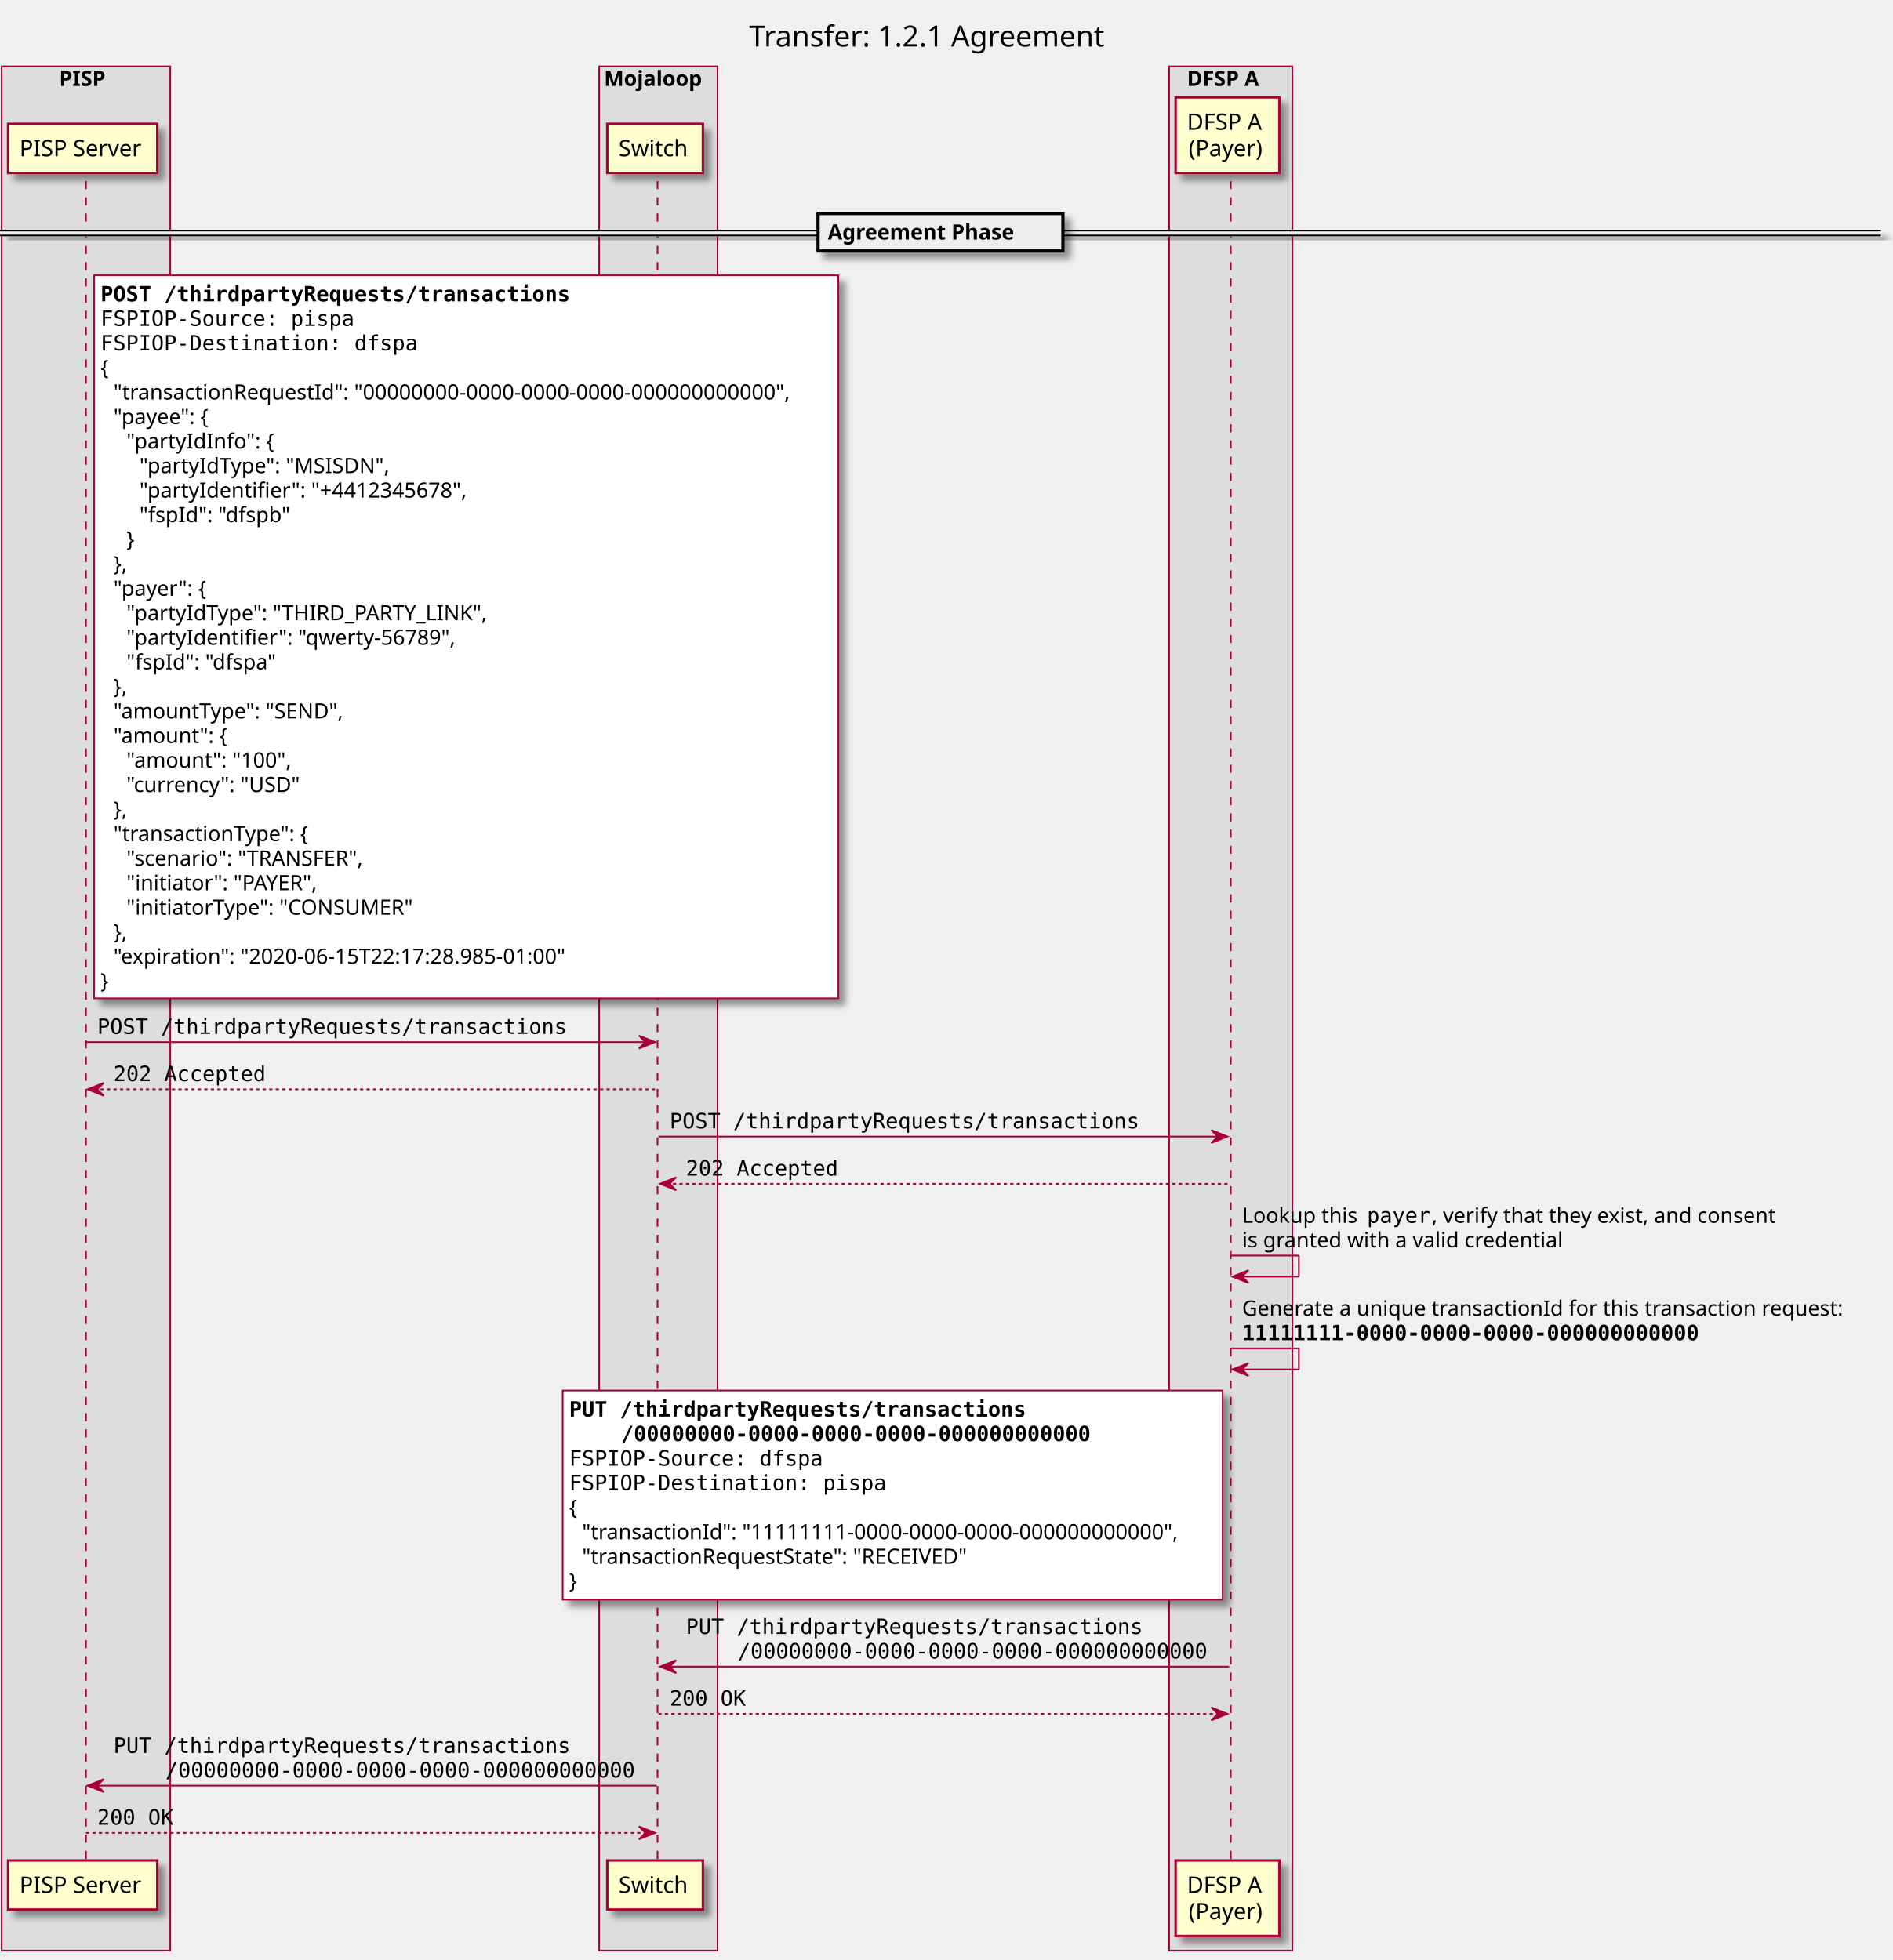
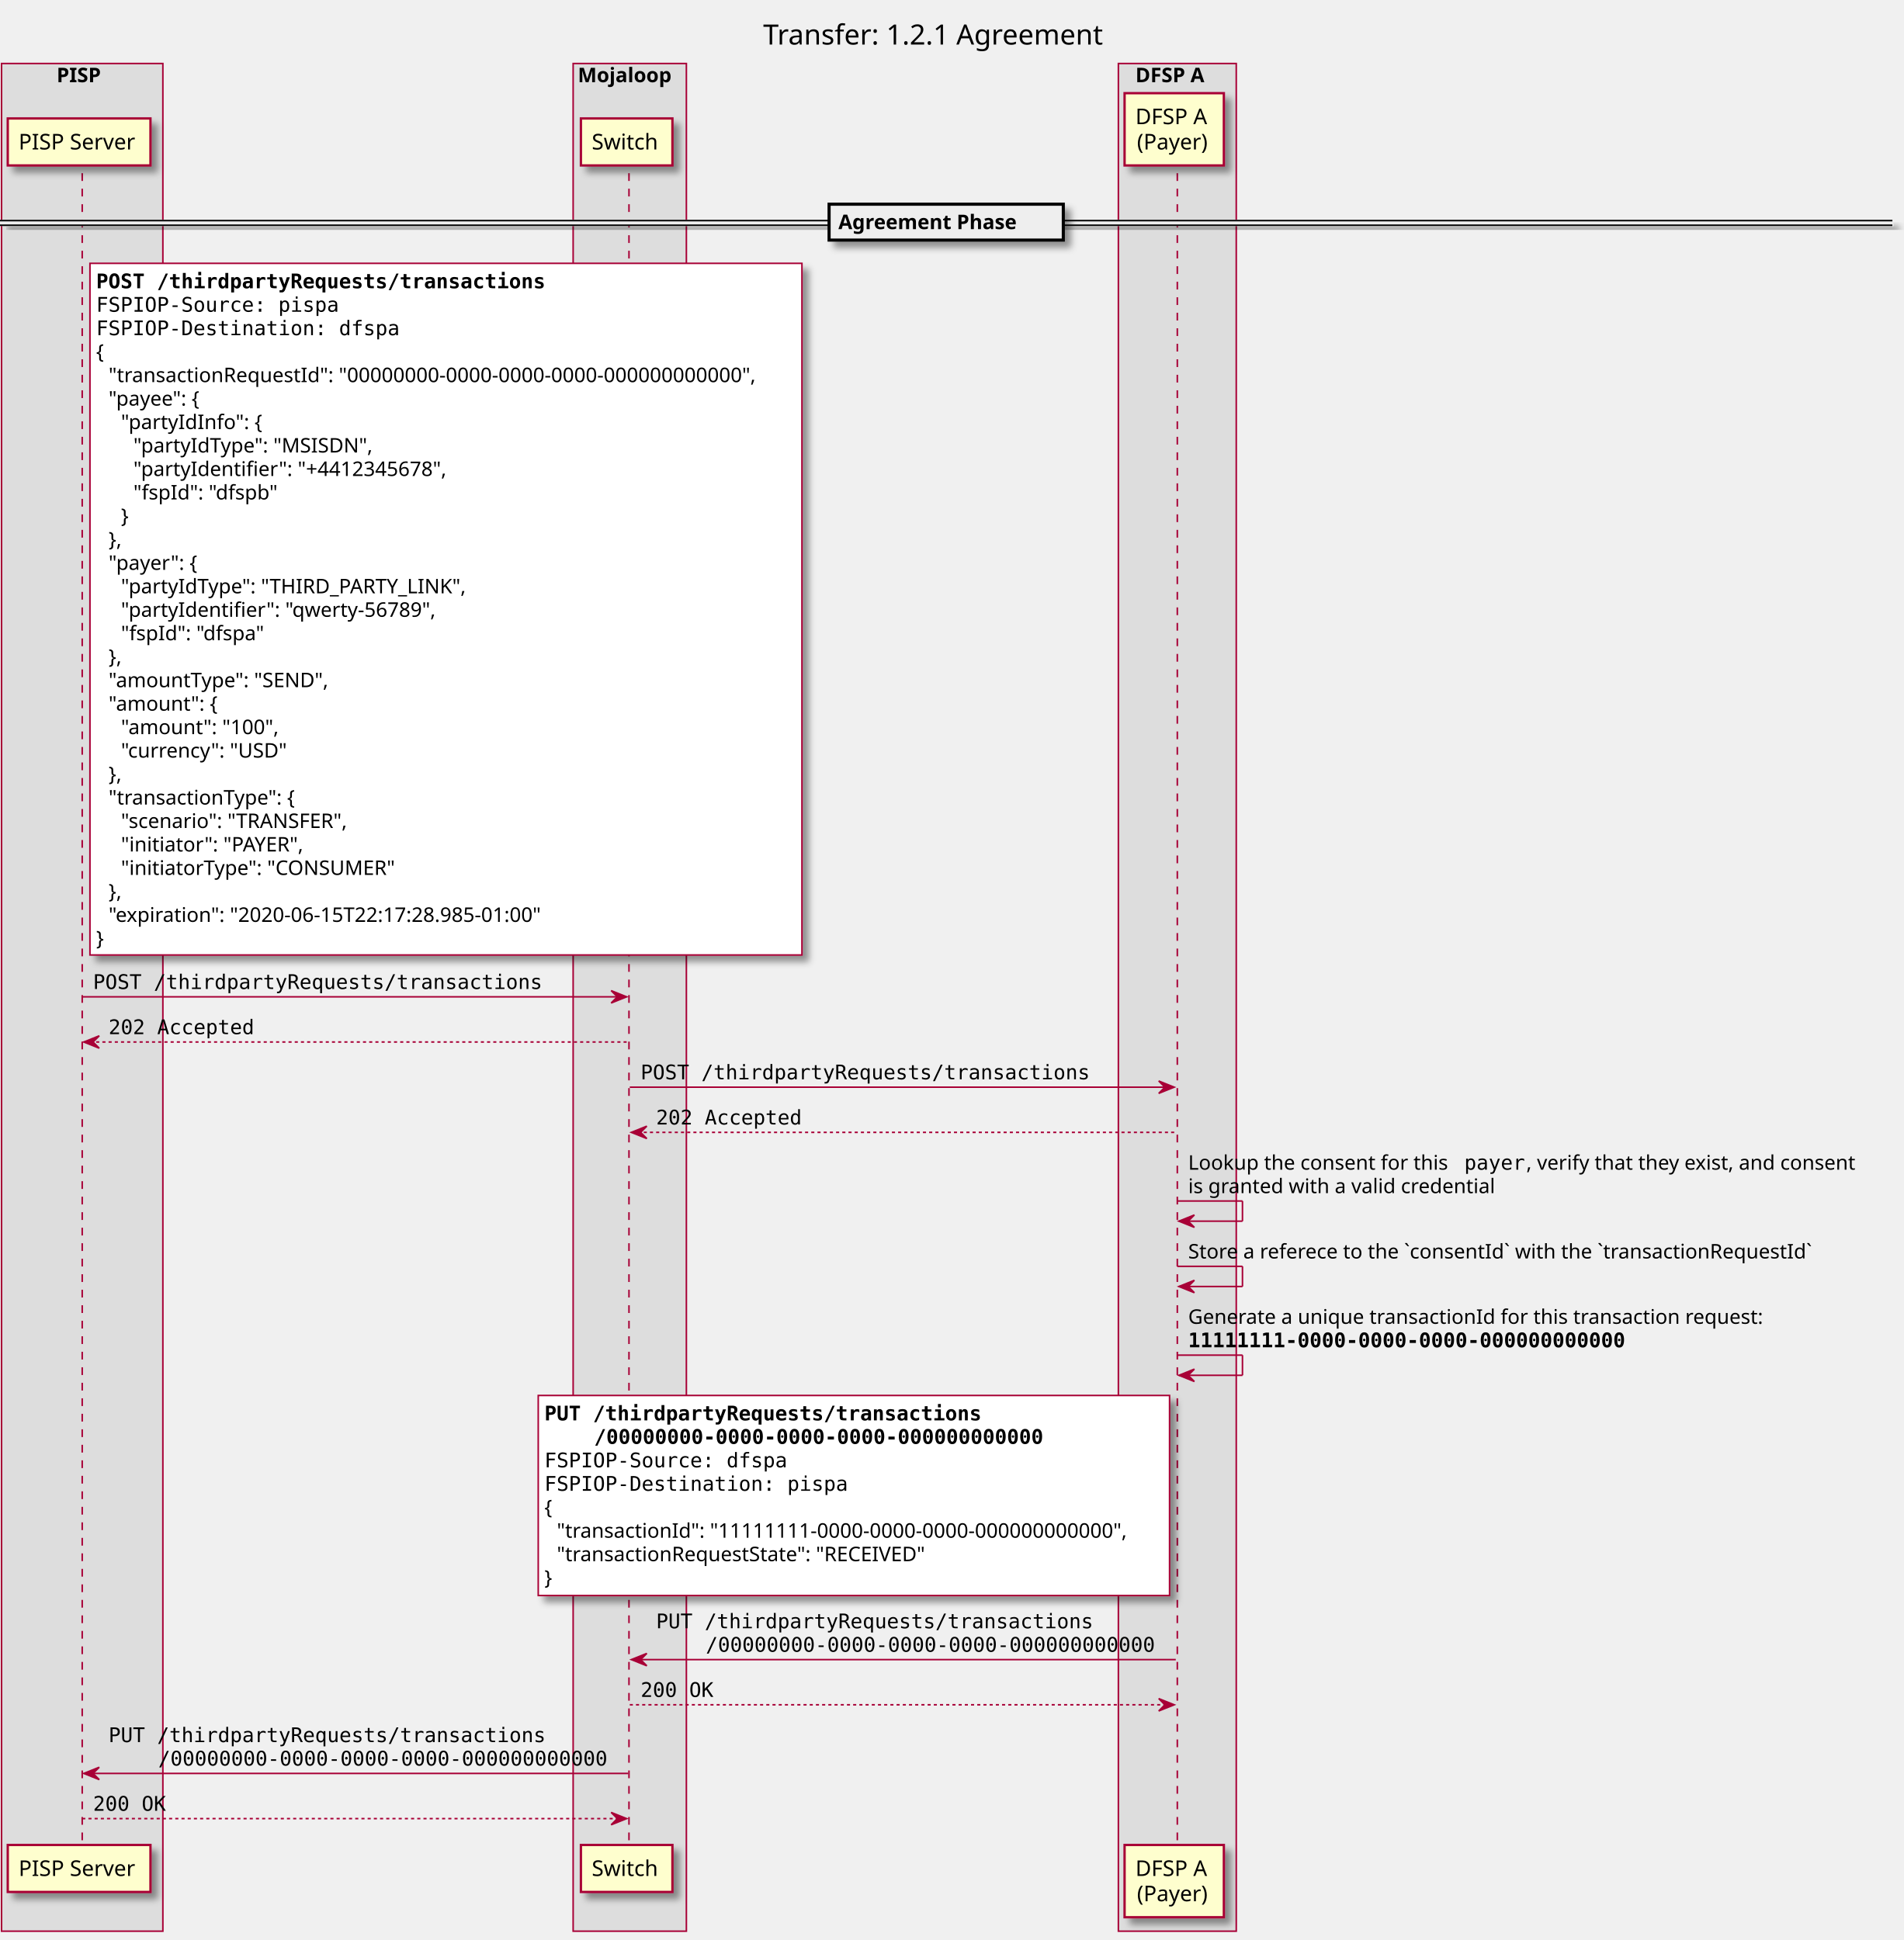
- <svg xmlns="http://www.w3.org/2000/svg" height="1209" preserveAspectRatio="none" style="width:1167px;height:1209px" width="1167">
+ <svg xmlns="http://www.w3.org/2000/svg" height="1251" preserveAspectRatio="none" style="width:1227px;height:1251px" width="1227">
  <defs>
    <filter height="300%" id="a" width="300%" x="-1" y="-1">
      <feGaussianBlur result="blurOut" stdDeviation="2" />
      <feColorMatrix in="blurOut" result="blurOut2" values="0 0 0 0 0 0 0 0 0 0 0 0 0 0 0 0 0 0 .4 0" />
      <feOffset dx="4" dy="4" in="blurOut2" result="blurOut3" />
      <feBlend in="SourceGraphic" in2="blurOut3" />
    </filter>
  </defs>
-   <text font-family="sans-serif" font-size="18" lengthAdjust="spacingAndGlyphs" textLength="236" x="462" y="28.708">
+   <text font-family="sans-serif" font-size="18" lengthAdjust="spacingAndGlyphs" textLength="236" x="492" y="28.708">
    Transfer: 1.2.1 Agreement
  </text>
-   <path fill="#DDD" stroke="#a80036" d="M1 40.953h104V1203.18H1z" />
+   <path fill="#DDD" stroke="#a80036" d="M1 40.953h104v1204.359H1z" />
  <text font-family="sans-serif" font-size="13" font-weight="bold" lengthAdjust="spacingAndGlyphs" textLength="33" x="36.5" y="53.02">
    PISP
  </text>
-   <path fill="#DDD" stroke="#a80036" d="M369.5 40.953h73V1203.18h-73z" />
+   <path fill="#DDD" stroke="#a80036" d="M369.5 40.953h73v1204.359h-73z" />
  <text font-family="sans-serif" font-size="13" font-weight="bold" lengthAdjust="spacingAndGlyphs" textLength="67" x="372.5" y="53.02">
    Mojaloop
  </text>
-   <path fill="#DDD" stroke="#a80036" d="M721 40.953h76V1203.18h-76z" />
+   <path fill="#DDD" stroke="#a80036" d="M721 40.953h76v1204.359h-76z" />
  <text font-family="sans-serif" font-size="13" font-weight="bold" lengthAdjust="spacingAndGlyphs" textLength="54" x="732" y="53.02">
    DFSP A
  </text>
-   <path stroke="#a80036" stroke-dasharray="5,5" d="M53 111.68v1036.906M405.5 111.68v1036.906M759 111.68v1036.906" />
+   <path stroke="#a80036" stroke-dasharray="5,5" d="M53 111.68v1079.039M405.5 111.68v1079.039M759 111.68v1079.039" />
  <path fill="#FEFECE" filter="url(#a)" stroke="#a80036" stroke-width="1.5" d="M5 76.383h92v30.297H5z" />
  <text font-family="sans-serif" font-size="14" lengthAdjust="spacingAndGlyphs" textLength="78" x="12" y="96.378">
    PISP Server
  </text>
-   <path fill="#FEFECE" filter="url(#a)" stroke="#a80036" stroke-width="1.5" d="M5 1147.586h92v30.297H5z" />
-   <text font-family="sans-serif" font-size="14" lengthAdjust="spacingAndGlyphs" textLength="78" x="12" y="1167.581">
+   <path fill="#FEFECE" filter="url(#a)" stroke="#a80036" stroke-width="1.5" d="M5 1189.719h92v30.297H5z" />
+   <text font-family="sans-serif" font-size="14" lengthAdjust="spacingAndGlyphs" textLength="78" x="12" y="1209.714">
    PISP Server
  </text>
  <path fill="#FEFECE" filter="url(#a)" stroke="#a80036" stroke-width="1.5" d="M374.5 76.383h59v30.297h-59z" />
  <text font-family="sans-serif" font-size="14" lengthAdjust="spacingAndGlyphs" textLength="45" x="381.5" y="96.378">
    Switch
  </text>
-   <path fill="#FEFECE" filter="url(#a)" stroke="#a80036" stroke-width="1.5" d="M374.5 1147.586h59v30.297h-59z" />
-   <text font-family="sans-serif" font-size="14" lengthAdjust="spacingAndGlyphs" textLength="45" x="381.5" y="1167.581">
+   <path fill="#FEFECE" filter="url(#a)" stroke="#a80036" stroke-width="1.5" d="M374.5 1189.719h59v30.297h-59z" />
+   <text font-family="sans-serif" font-size="14" lengthAdjust="spacingAndGlyphs" textLength="45" x="381.5" y="1209.714">
    Switch
  </text>
  <path fill="#FEFECE" filter="url(#a)" stroke="#a80036" stroke-width="1.5" d="M725 60.086h64v46.594h-64z" />
  <text font-family="sans-serif" font-size="14" lengthAdjust="spacingAndGlyphs" textLength="50" x="732" y="80.081">
    DFSP A
  </text>
  <text font-family="sans-serif" font-size="14" lengthAdjust="spacingAndGlyphs" textLength="48" x="733" y="96.378">
    (Payer)
  </text>
-   <path fill="#FEFECE" filter="url(#a)" stroke="#a80036" stroke-width="1.5" d="M725 1147.586h64v46.594h-64z" />
-   <text font-family="sans-serif" font-size="14" lengthAdjust="spacingAndGlyphs" textLength="50" x="732" y="1167.581">
+   <path fill="#FEFECE" filter="url(#a)" stroke="#a80036" stroke-width="1.5" d="M725 1189.719h64v46.594h-64z" />
+   <text font-family="sans-serif" font-size="14" lengthAdjust="spacingAndGlyphs" textLength="50" x="732" y="1209.714">
    DFSP A
  </text>
-   <text font-family="sans-serif" font-size="14" lengthAdjust="spacingAndGlyphs" textLength="48" x="733" y="1183.878">
+   <text font-family="sans-serif" font-size="14" lengthAdjust="spacingAndGlyphs" textLength="48" x="733" y="1226.011">
    (Payer)
  </text>
-   <path fill="#EEE" filter="url(#a)" stroke="#eee" d="M0 142.246h1160v3H0z" />
-   <path stroke="#000" d="M0 142.246h1160M0 145.246h1160" />
-   <path fill="#EEE" filter="url(#a)" stroke="#000" stroke-width="2" d="M504.5 131.68h151v23.133h-151z" />
-   <text font-family="sans-serif" font-size="13" font-weight="bold" lengthAdjust="spacingAndGlyphs" textLength="132" x="510.5" y="147.747">
+   <path fill="#EEE" filter="url(#a)" stroke="#eee" d="M0 142.246h1220v3H0z" />
+   <path stroke="#000" d="M0 142.246h1220M0 145.246h1220" />
+   <path fill="#EEE" filter="url(#a)" stroke="#000" stroke-width="2" d="M534.5 131.68h151v23.133h-151z" />
+   <text font-family="sans-serif" font-size="13" font-weight="bold" lengthAdjust="spacingAndGlyphs" textLength="132" x="540.5" y="147.747">
    Agreement Phase
  </text>
  <path fill="#FFF" filter="url(#a)" stroke="#a80036" d="M58 169.813h459v446H58z" />
  <text font-family="monospace" font-size="13" font-weight="bold" lengthAdjust="spacingAndGlyphs" textLength="296" x="62" y="185.879">
    POST /thirdpartyRequests/transactions
  </text>
  <text font-family="monospace" font-size="13" lengthAdjust="spacingAndGlyphs" textLength="160" x="62" y="201.012">
    FSPIOP-Source: pispa
  </text>
  <text font-family="monospace" font-size="13" lengthAdjust="spacingAndGlyphs" textLength="200" x="62" y="216.145">
    FSPIOP-Destination: dfspa
  </text>
  <text font-family="sans-serif" font-size="13" lengthAdjust="spacingAndGlyphs" textLength="8" x="62" y="231.278">
    {
  </text>
  <text font-family="sans-serif" font-size="13" lengthAdjust="spacingAndGlyphs" textLength="443" x="70" y="246.411">
    "transactionRequestId": "00000000-0000-0000-0000-000000000000",
  </text>
  <text font-family="sans-serif" font-size="13" lengthAdjust="spacingAndGlyphs" textLength="65" x="70" y="261.543">
    "payee": {
  </text>
  <text font-family="sans-serif" font-size="13" lengthAdjust="spacingAndGlyphs" textLength="93" x="78" y="276.676">
    "partyIdInfo": {
  </text>
  <text font-family="sans-serif" font-size="13" lengthAdjust="spacingAndGlyphs" textLength="158" x="86" y="291.809">
    "partyIdType": "MSISDN",
  </text>
  <text font-family="sans-serif" font-size="13" lengthAdjust="spacingAndGlyphs" textLength="211" x="86" y="306.942">
    "partyIdentifier": "+4412345678",
  </text>
  <text font-family="sans-serif" font-size="13" lengthAdjust="spacingAndGlyphs" textLength="93" x="86" y="322.075">
    "fspId": "dfspb"
  </text>
  <text font-family="sans-serif" font-size="13" lengthAdjust="spacingAndGlyphs" textLength="8" x="78" y="337.207">
    }
  </text>
  <text font-family="sans-serif" font-size="13" lengthAdjust="spacingAndGlyphs" textLength="12" x="70" y="352.34">
    },
  </text>
  <text font-family="sans-serif" font-size="13" lengthAdjust="spacingAndGlyphs" textLength="62" x="70" y="367.473">
    "payer": {
  </text>
  <text font-family="sans-serif" font-size="13" lengthAdjust="spacingAndGlyphs" textLength="225" x="78" y="382.606">
    "partyIdType": "THIRD_PARTY_LINK",
  </text>
  <text font-family="sans-serif" font-size="13" lengthAdjust="spacingAndGlyphs" textLength="207" x="78" y="397.739">
    "partyIdentifier": "qwerty-56789",
  </text>
  <text font-family="sans-serif" font-size="13" lengthAdjust="spacingAndGlyphs" textLength="93" x="78" y="412.872">
    "fspId": "dfspa"
  </text>
  <text font-family="sans-serif" font-size="13" lengthAdjust="spacingAndGlyphs" textLength="12" x="70" y="428.004">
    },
  </text>
  <text font-family="sans-serif" font-size="13" lengthAdjust="spacingAndGlyphs" textLength="149" x="70" y="443.137">
    "amountType": "SEND",
  </text>
  <text font-family="sans-serif" font-size="13" lengthAdjust="spacingAndGlyphs" textLength="76" x="70" y="458.27">
    "amount": {
  </text>
  <text font-family="sans-serif" font-size="13" lengthAdjust="spacingAndGlyphs" textLength="106" x="78" y="473.403">
    "amount": "100",
  </text>
  <text font-family="sans-serif" font-size="13" lengthAdjust="spacingAndGlyphs" textLength="112" x="78" y="488.536">
    "currency": "USD"
  </text>
  <text font-family="sans-serif" font-size="13" lengthAdjust="spacingAndGlyphs" textLength="12" x="70" y="503.668">
    },
  </text>
  <text font-family="sans-serif" font-size="13" lengthAdjust="spacingAndGlyphs" textLength="128" x="70" y="518.801">
    "transactionType": {
  </text>
  <text font-family="sans-serif" font-size="13" lengthAdjust="spacingAndGlyphs" textLength="152" x="78" y="533.934">
    "scenario": "TRANSFER",
  </text>
  <text font-family="sans-serif" font-size="13" lengthAdjust="spacingAndGlyphs" textLength="120" x="78" y="549.067">
    "initiator": "PAYER",
  </text>
  <text font-family="sans-serif" font-size="13" lengthAdjust="spacingAndGlyphs" textLength="181" x="78" y="564.2">
    "initiatorType": "CONSUMER"
  </text>
  <text font-family="sans-serif" font-size="13" lengthAdjust="spacingAndGlyphs" textLength="12" x="70" y="579.332">
    },
  </text>
  <text font-family="sans-serif" font-size="13" lengthAdjust="spacingAndGlyphs" textLength="297" x="70" y="594.465">
    "expiration": "2020-06-15T22:17:28.985-01:00"
  </text>
  <text font-family="sans-serif" font-size="13" lengthAdjust="spacingAndGlyphs" textLength="8" x="62" y="609.598">
    }
  </text>
  <path fill="#A80036" stroke="#a80036" d="M394 638.797l10 4-10 4 4-4z" />
  <path stroke="#a80036" d="M53 642.797h347" />
  <text font-family="monospace" font-size="13" lengthAdjust="spacingAndGlyphs" textLength="296" x="60" y="637.731">
    POST /thirdpartyRequests/transactions
  </text>
  <path fill="#A80036" stroke="#a80036" d="M64 667.93l-10 4 10 4-4-4z" />
  <path stroke="#a80036" stroke-dasharray="2,2" d="M58 671.93h347" />
  <text font-family="monospace" font-size="13" lengthAdjust="spacingAndGlyphs" textLength="96" x="70" y="666.864">
    202 Accepted
  </text>
  <path fill="#A80036" stroke="#a80036" d="M747 697.063l10 4-10 4 4-4z" />
  <path stroke="#a80036" d="M406 701.063h347" />
  <text font-family="monospace" font-size="13" lengthAdjust="spacingAndGlyphs" textLength="296" x="413" y="695.997">
    POST /thirdpartyRequests/transactions
  </text>
  <path fill="#A80036" stroke="#a80036" d="M417 726.195l-10 4 10 4-4-4z" />
  <path stroke="#a80036" stroke-dasharray="2,2" d="M411 730.195h347" />
  <text font-family="monospace" font-size="13" lengthAdjust="spacingAndGlyphs" textLength="96" x="423" y="725.129">
    202 Accepted
  </text>
  <path stroke="#a80036" d="M759 774.461h42M801 774.461v13M760 787.461h41" />
  <path fill="#A80036" stroke="#a80036" d="M770 783.46l-10 4 10 4-4-4z" />
-   <text font-family="sans-serif" font-size="13" lengthAdjust="spacingAndGlyphs" textLength="73" x="766" y="754.262">
-     Lookup this
-   </text>
-   <text font-family="monospace" font-size="13" lengthAdjust="spacingAndGlyphs" textLength="40" x="843" y="754.262">
+   <text font-family="sans-serif" font-size="13" lengthAdjust="spacingAndGlyphs" textLength="174" x="766" y="754.262">
+     Lookup the consent for this
+   </text>
+   <text font-family="monospace" font-size="13" lengthAdjust="spacingAndGlyphs" textLength="40" x="944" y="754.262">
    payer
  </text>
-   <text font-family="sans-serif" font-size="13" lengthAdjust="spacingAndGlyphs" textLength="225" x="883" y="754.262">
+   <text font-family="sans-serif" font-size="13" lengthAdjust="spacingAndGlyphs" textLength="225" x="984" y="754.262">
    , verify that they exist, and consent
  </text>
  <text font-family="sans-serif" font-size="13" lengthAdjust="spacingAndGlyphs" textLength="205" x="766" y="769.395">
    is granted with a valid credential
  </text>
-   <path stroke="#a80036" d="M759 831.727h42M801 831.727v13M760 844.727h41" />
-   <path fill="#A80036" stroke="#a80036" d="M770 840.727l-10 4 10 4-4-4z" />
-   <text font-family="sans-serif" font-size="13" lengthAdjust="spacingAndGlyphs" textLength="387" x="766" y="811.528">
+   <path stroke="#a80036" d="M759 816.594h42M801 816.594v13M760 829.594h41" />
+   <path fill="#A80036" stroke="#a80036" d="M770 825.594l-10 4 10 4-4-4z" />
+   <text font-family="sans-serif" font-size="13" lengthAdjust="spacingAndGlyphs" textLength="433" x="766" y="811.528">
+     Store a referece to the `consentId` with the `transactionRequestId`
+   </text>
+   <path stroke="#a80036" d="M759 873.859h42M801 873.859v13M760 886.859h41" />
+   <path fill="#A80036" stroke="#a80036" d="M770 882.86l-10 4 10 4-4-4z" />
+   <text font-family="sans-serif" font-size="13" lengthAdjust="spacingAndGlyphs" textLength="387" x="766" y="853.661">
    Generate a unique transactionId for this transaction request:
  </text>
-   <text font-family="monospace" font-size="13" font-weight="bold" lengthAdjust="spacingAndGlyphs" textLength="288" x="766" y="826.661">
+   <text font-family="monospace" font-size="13" font-weight="bold" lengthAdjust="spacingAndGlyphs" textLength="288" x="766" y="868.793">
    11111111-0000-0000-0000-000000000000
  </text>
-   <path fill="#FFF" filter="url(#a)" stroke="#a80036" d="M347 857.727h407v129H347z" />
-   <text font-family="monospace" font-size="13" font-weight="bold" lengthAdjust="spacingAndGlyphs" textLength="288" x="351" y="873.793">
+   <path fill="#FFF" filter="url(#a)" stroke="#a80036" d="M347 899.859h407v129H347z" />
+   <text font-family="monospace" font-size="13" font-weight="bold" lengthAdjust="spacingAndGlyphs" textLength="288" x="351" y="915.926">
    PUT /thirdpartyRequests/transactions
  </text>
-   <text font-family="monospace" font-size="13" font-weight="bold" lengthAdjust="spacingAndGlyphs" textLength="296" x="383" y="888.926">
+   <text font-family="monospace" font-size="13" font-weight="bold" lengthAdjust="spacingAndGlyphs" textLength="296" x="383" y="931.059">
    /00000000-0000-0000-0000-000000000000
  </text>
-   <text font-family="monospace" font-size="13" lengthAdjust="spacingAndGlyphs" textLength="160" x="351" y="904.059">
+   <text font-family="monospace" font-size="13" lengthAdjust="spacingAndGlyphs" textLength="160" x="351" y="946.192">
    FSPIOP-Source: dfspa
  </text>
-   <text font-family="monospace" font-size="13" lengthAdjust="spacingAndGlyphs" textLength="200" x="351" y="919.192">
+   <text font-family="monospace" font-size="13" lengthAdjust="spacingAndGlyphs" textLength="200" x="351" y="961.325">
    FSPIOP-Destination: pispa
  </text>
-   <text font-family="sans-serif" font-size="13" lengthAdjust="spacingAndGlyphs" textLength="8" x="351" y="934.325">
+   <text font-family="sans-serif" font-size="13" lengthAdjust="spacingAndGlyphs" textLength="8" x="351" y="976.457">
    {
  </text>
-   <text font-family="sans-serif" font-size="13" lengthAdjust="spacingAndGlyphs" textLength="391" x="359" y="949.457">
+   <text font-family="sans-serif" font-size="13" lengthAdjust="spacingAndGlyphs" textLength="391" x="359" y="991.59">
    "transactionId": "11111111-0000-0000-0000-000000000000",
  </text>
-   <text font-family="sans-serif" font-size="13" lengthAdjust="spacingAndGlyphs" textLength="250" x="359" y="964.59">
+   <text font-family="sans-serif" font-size="13" lengthAdjust="spacingAndGlyphs" textLength="250" x="359" y="1006.723">
    "transactionRequestState": "RECEIVED"
  </text>
-   <text font-family="sans-serif" font-size="13" lengthAdjust="spacingAndGlyphs" textLength="8" x="351" y="979.723">
+   <text font-family="sans-serif" font-size="13" lengthAdjust="spacingAndGlyphs" textLength="8" x="351" y="1021.856">
    }
  </text>
-   <path fill="#A80036" stroke="#a80036" d="M417 1024.055l-10 4 10 4-4-4z" />
-   <path stroke="#a80036" d="M411 1028.055h347" />
-   <text font-family="monospace" font-size="13" lengthAdjust="spacingAndGlyphs" textLength="288" x="423" y="1007.856">
+   <path fill="#A80036" stroke="#a80036" d="M417 1066.188l-10 4 10 4-4-4z" />
+   <path stroke="#a80036" d="M411 1070.188h347" />
+   <text font-family="monospace" font-size="13" lengthAdjust="spacingAndGlyphs" textLength="288" x="423" y="1049.989">
    PUT /thirdpartyRequests/transactions
  </text>
-   <text font-family="monospace" font-size="13" lengthAdjust="spacingAndGlyphs" textLength="296" x="455" y="1022.989">
+   <text font-family="monospace" font-size="13" lengthAdjust="spacingAndGlyphs" textLength="296" x="455" y="1065.122">
    /00000000-0000-0000-0000-000000000000
  </text>
-   <path fill="#A80036" stroke="#a80036" d="M747 1053.188l10 4-10 4 4-4z" />
-   <path stroke="#a80036" stroke-dasharray="2,2" d="M406 1057.188h347" />
-   <text font-family="monospace" font-size="13" lengthAdjust="spacingAndGlyphs" textLength="48" x="413" y="1052.122">
+   <path fill="#A80036" stroke="#a80036" d="M747 1095.32l10 4-10 4 4-4z" />
+   <path stroke="#a80036" stroke-dasharray="2,2" d="M406 1099.32h347" />
+   <text font-family="monospace" font-size="13" lengthAdjust="spacingAndGlyphs" textLength="48" x="413" y="1094.254">
    200 OK
  </text>
-   <path fill="#A80036" stroke="#a80036" d="M64 1097.453l-10 4 10 4-4-4z" />
-   <path stroke="#a80036" d="M58 1101.453h347" />
-   <text font-family="monospace" font-size="13" lengthAdjust="spacingAndGlyphs" textLength="288" x="70" y="1081.254">
+   <path fill="#A80036" stroke="#a80036" d="M64 1139.586l-10 4 10 4-4-4z" />
+   <path stroke="#a80036" d="M58 1143.586h347" />
+   <text font-family="monospace" font-size="13" lengthAdjust="spacingAndGlyphs" textLength="288" x="70" y="1123.387">
    PUT /thirdpartyRequests/transactions
  </text>
-   <text font-family="monospace" font-size="13" lengthAdjust="spacingAndGlyphs" textLength="296" x="102" y="1096.387">
+   <text font-family="monospace" font-size="13" lengthAdjust="spacingAndGlyphs" textLength="296" x="102" y="1138.52">
    /00000000-0000-0000-0000-000000000000
  </text>
-   <path fill="#A80036" stroke="#a80036" d="M394 1126.586l10 4-10 4 4-4z" />
-   <path stroke="#a80036" stroke-dasharray="2,2" d="M53 1130.586h347" />
-   <text font-family="monospace" font-size="13" lengthAdjust="spacingAndGlyphs" textLength="48" x="60" y="1125.52">
+   <path fill="#A80036" stroke="#a80036" d="M394 1168.719l10 4-10 4 4-4z" />
+   <path stroke="#a80036" stroke-dasharray="2,2" d="M53 1172.719h347" />
+   <text font-family="monospace" font-size="13" lengthAdjust="spacingAndGlyphs" textLength="48" x="60" y="1167.653">
    200 OK
  </text>
</svg>
